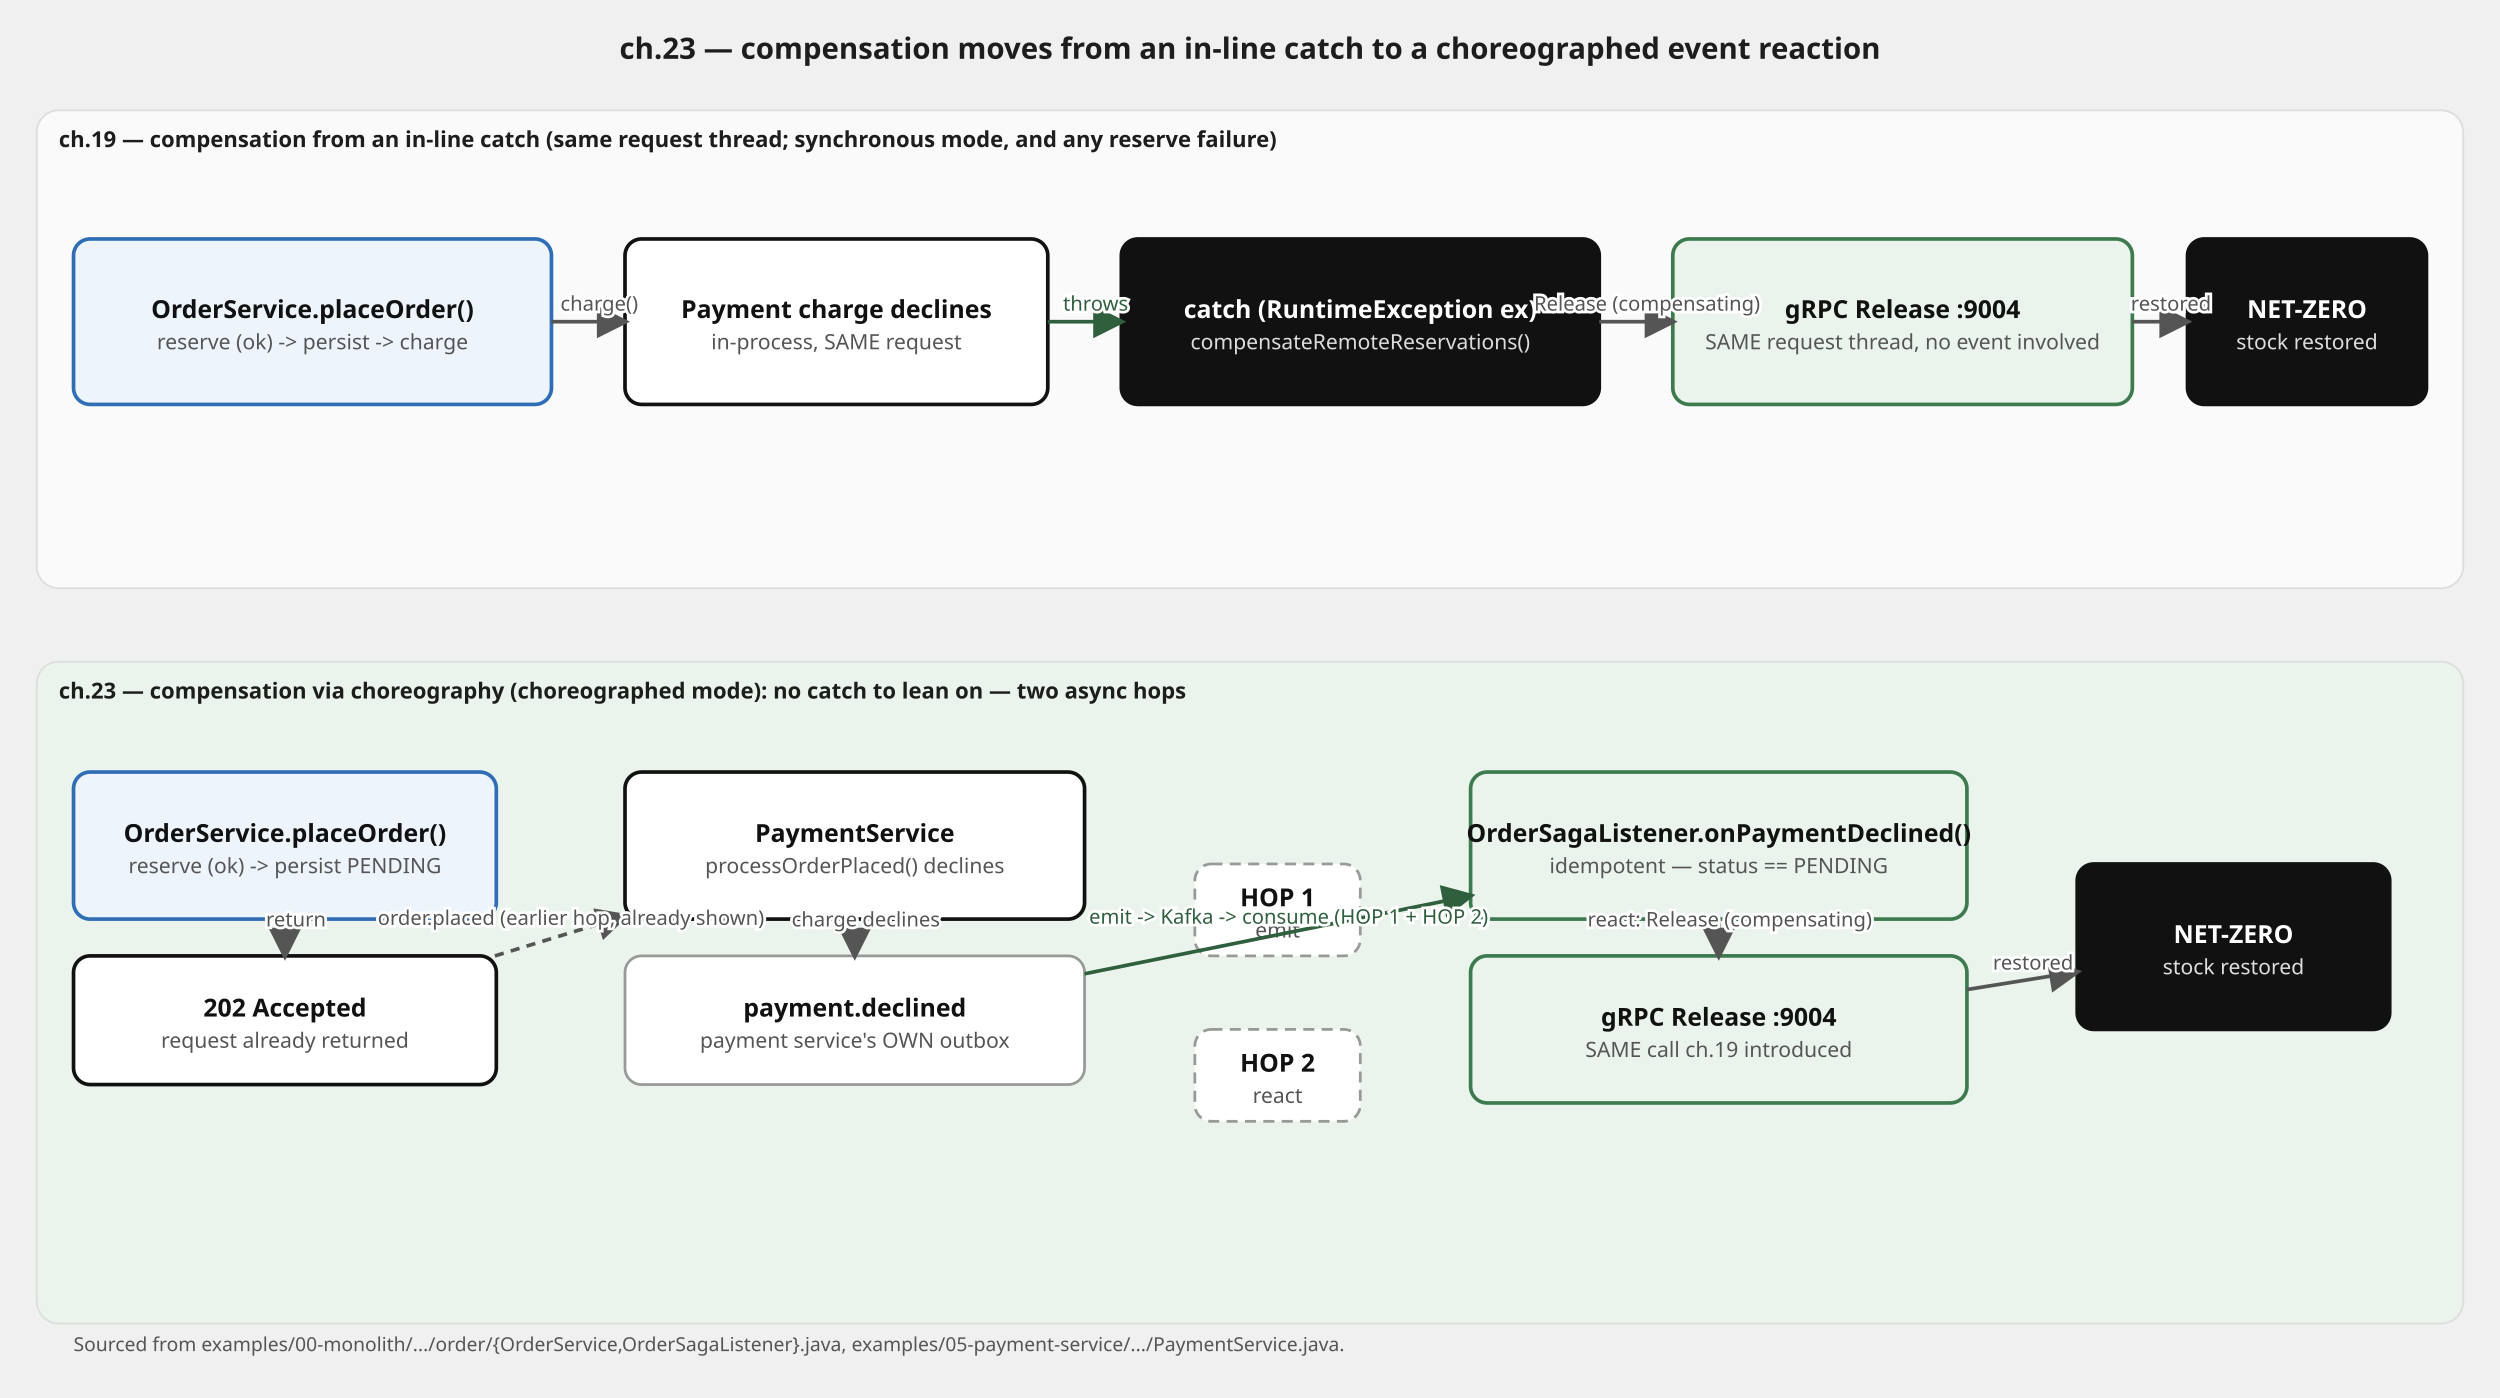
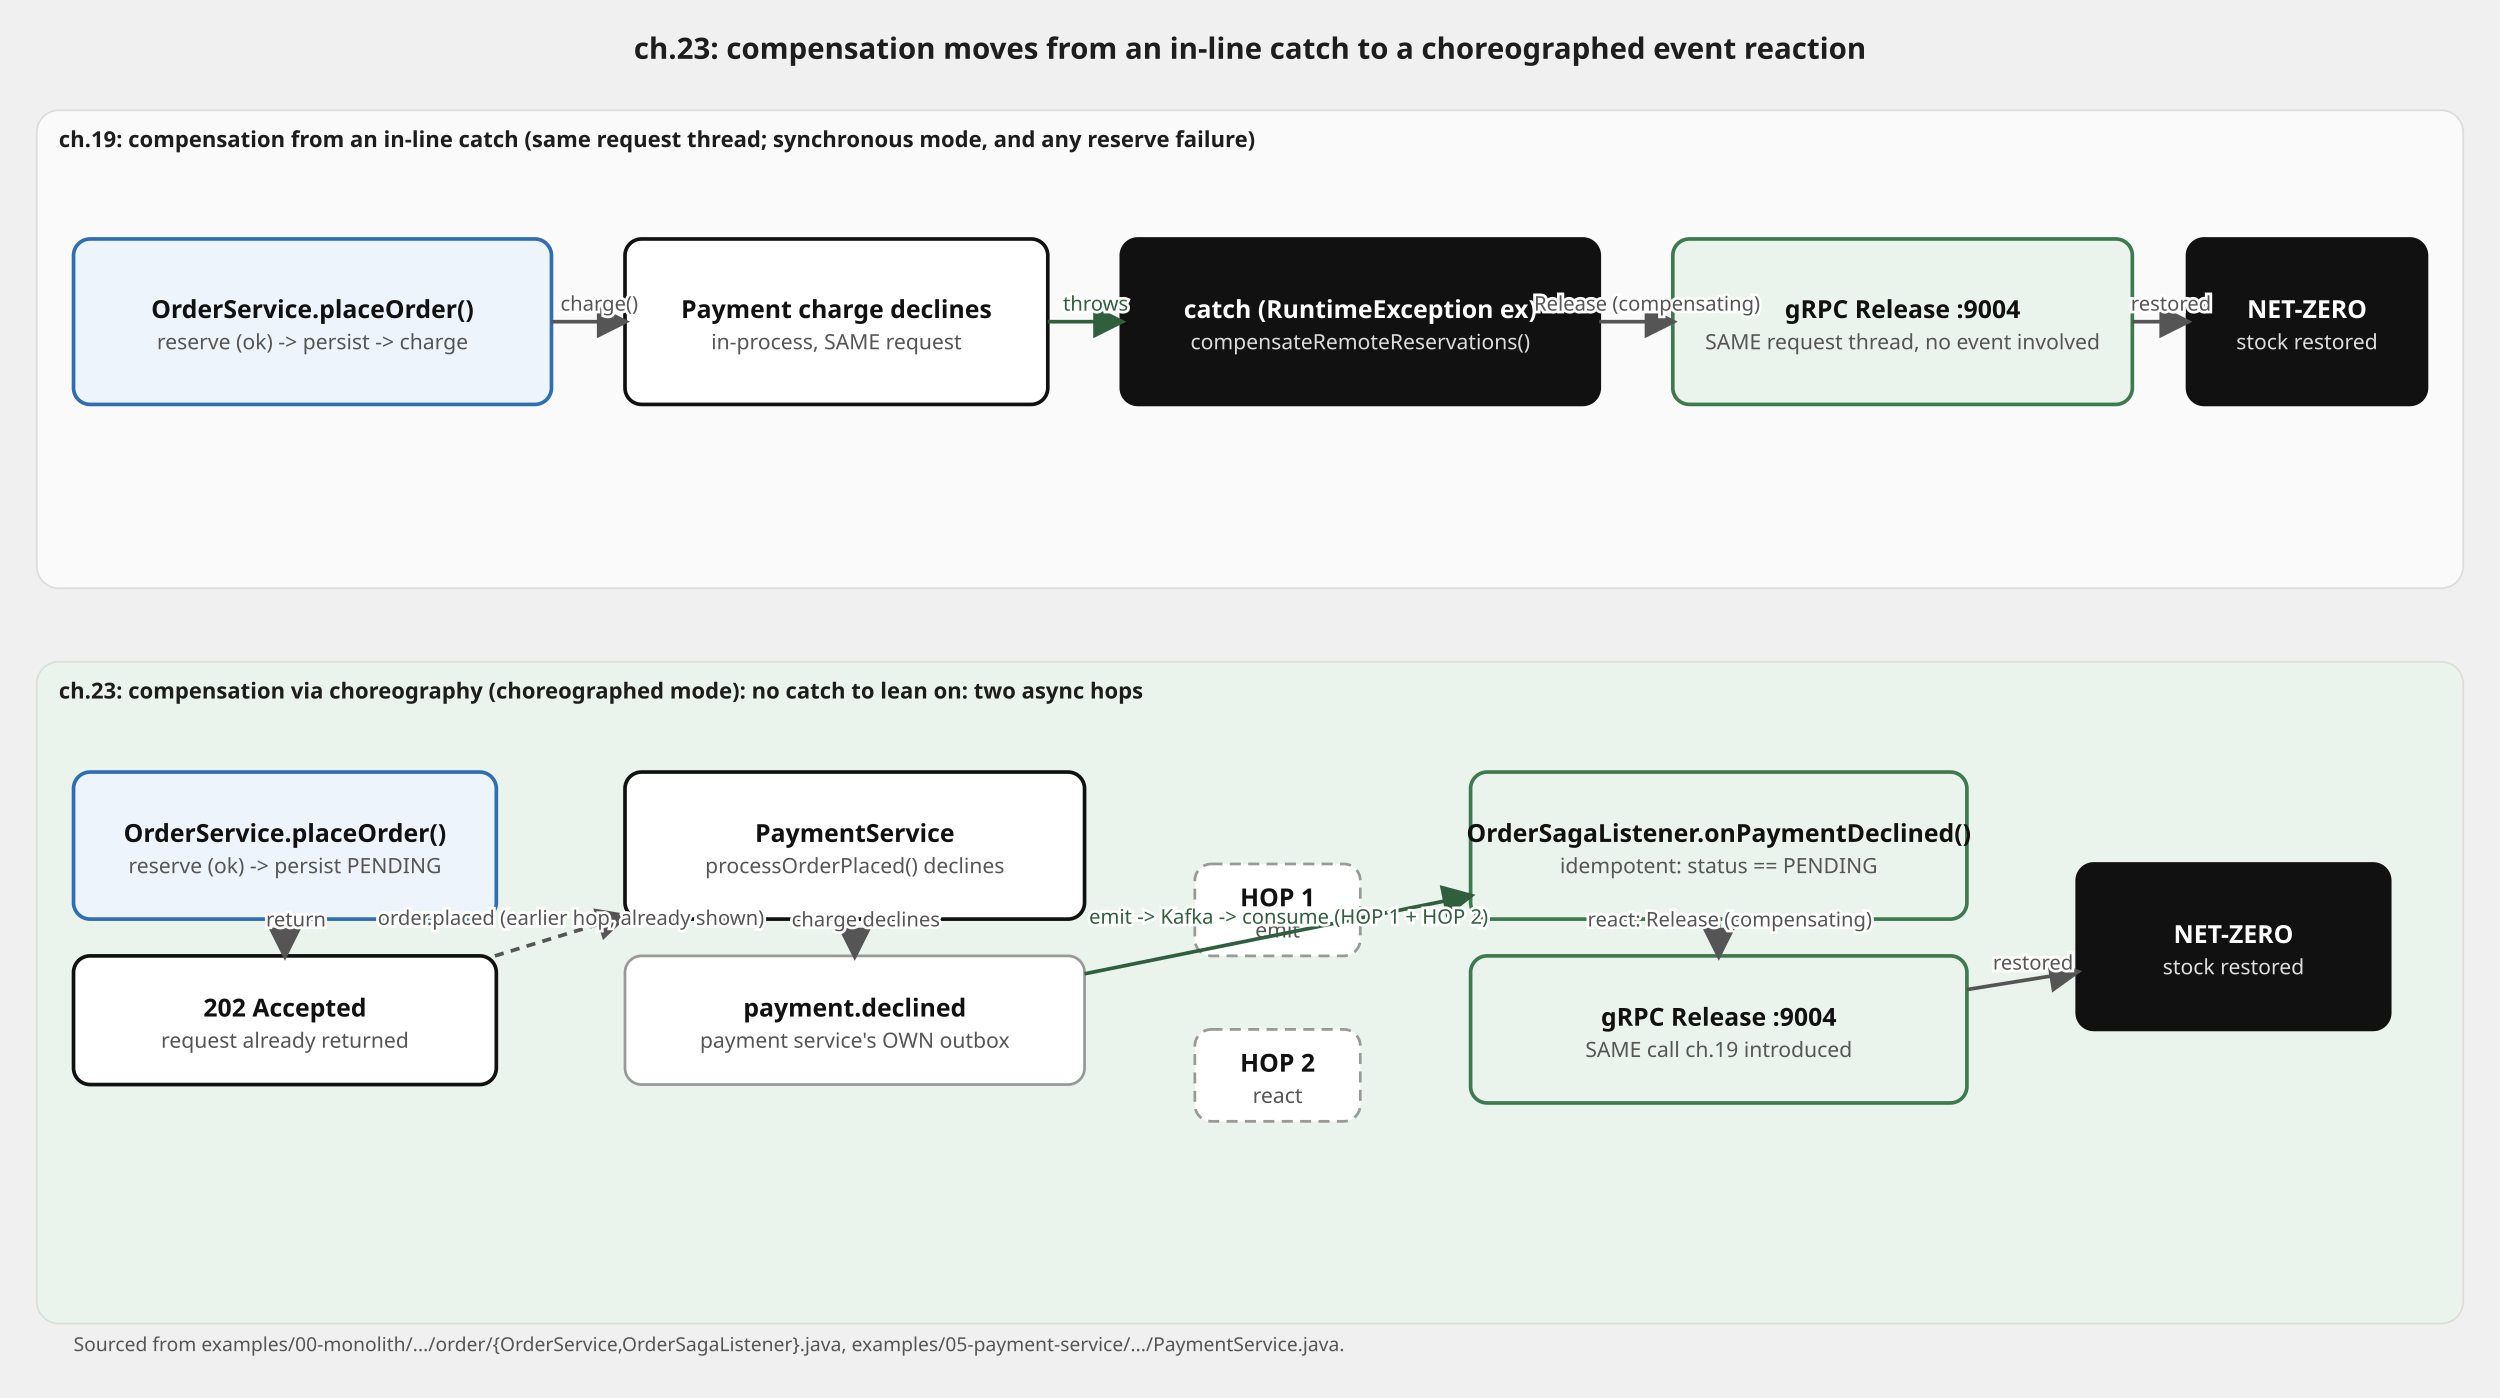
<svg xmlns="http://www.w3.org/2000/svg" viewBox="0 0 1360 760" font-family="'Red Hat Text', system-ui, sans-serif" role="img">
  <defs>
    <marker id="a" viewBox="0 0 10 10" refX="8.5" refY="5" markerWidth="9" markerHeight="9" orient="auto-start-reverse">
      <path d="M0,0 L10,5 L0,10 z" fill="#555" />
    </marker>
    <marker id="am" viewBox="0 0 10 10" refX="8.5" refY="5" markerWidth="9" markerHeight="9" orient="auto-start-reverse">
      <path d="M0,0 L10,5 L0,10 z" fill="#2f5f3d" />
    </marker>
  </defs>
  <rect x="20" y="60" width="1320" height="260" rx="12" fill="#fafafa" stroke="#ddd" />
-   <text x="32" y="80" font-size="12" font-weight="700" fill="#1d1d1d">ch.19 — compensation from an in-line catch (same request thread; synchronous mode, and any reserve failure)</text>
+   <text x="32" y="80" font-size="12" font-weight="700" fill="#1d1d1d">ch.19: compensation from an in-line catch (same request thread; synchronous mode, and any reserve failure)</text>
  <rect x="20" y="360" width="1320" height="360" rx="12" fill="#eaf4ec" stroke="#ddd" />
-   <text x="32" y="380" font-size="12" font-weight="700" fill="#1d1d1d">ch.23 — compensation via choreography (choreographed mode): no catch to lean on — two async hops</text>
+   <text x="32" y="380" font-size="12" font-weight="700" fill="#1d1d1d">ch.23: compensation via choreography (choreographed mode): no catch to lean on: two async hops</text>
  <rect x="40" y="130" width="260" height="90" rx="9" fill="#eef4fb" stroke="#2f6db5" stroke-width="2" />
  <text x="170.0" y="173.0" font-size="13.5" font-weight="700" fill="#111111" text-anchor="middle">OrderService.placeOrder()</text>
  <text x="170.0" y="190.0" font-size="11.5" fill="#555555" text-anchor="middle">reserve (ok) -&gt; persist -&gt; charge</text>
  <rect x="340" y="130" width="230" height="90" rx="9" fill="#ffffff" stroke="#111111" stroke-width="2" />
  <text x="455.0" y="173.0" font-size="13.5" font-weight="700" fill="#111111" text-anchor="middle">Payment charge declines</text>
  <text x="455.0" y="190.0" font-size="11.5" fill="#555555" text-anchor="middle">in-process, SAME request</text>
  <rect x="610" y="130" width="260" height="90" rx="9" fill="#111111" stroke="#111111" stroke-width="2" />
  <text x="740.0" y="173.0" font-size="13.5" font-weight="700" fill="#ffffff" text-anchor="middle">catch (RuntimeException ex)</text>
  <text x="740.0" y="190.0" font-size="11.5" fill="#dddddd" text-anchor="middle">compensateRemoteReservations()</text>
  <rect x="910" y="130" width="250" height="90" rx="9" fill="#eaf4ec" stroke="#3d7a4e" stroke-width="2" />
  <text x="1035.0" y="173.0" font-size="13.5" font-weight="700" fill="#111111" text-anchor="middle">gRPC Release :9004</text>
  <text x="1035.0" y="190.0" font-size="11.5" fill="#555555" text-anchor="middle">SAME request thread, no event involved</text>
  <rect x="1190" y="130" width="130" height="90" rx="9" fill="#111111" stroke="#111111" stroke-width="2" />
  <text x="1255.0" y="173.0" font-size="13.5" font-weight="700" fill="#ffffff" text-anchor="middle">NET-ZERO</text>
  <text x="1255.0" y="190.0" font-size="11.5" fill="#dddddd" text-anchor="middle">stock restored</text>
  <rect x="40" y="420" width="230" height="80" rx="9" fill="#eef4fb" stroke="#2f6db5" stroke-width="2" />
  <text x="155.0" y="458.0" font-size="13.5" font-weight="700" fill="#111111" text-anchor="middle">OrderService.placeOrder()</text>
  <text x="155.0" y="475.0" font-size="11.5" fill="#555555" text-anchor="middle">reserve (ok) -&gt; persist PENDING</text>
  <rect x="40" y="520" width="230" height="70" rx="9" fill="#ffffff" stroke="#111111" stroke-width="2" />
  <text x="155.0" y="553.0" font-size="13.5" font-weight="700" fill="#111111" text-anchor="middle">202 Accepted</text>
  <text x="155.0" y="570.0" font-size="11.5" fill="#555555" text-anchor="middle">request already returned</text>
  <rect x="340" y="420" width="250" height="80" rx="9" fill="#ffffff" stroke="#111111" stroke-width="2" />
  <text x="465.0" y="458.0" font-size="13.5" font-weight="700" fill="#111111" text-anchor="middle">PaymentService</text>
  <text x="465.0" y="475.0" font-size="11.5" fill="#555555" text-anchor="middle">processOrderPlaced() declines</text>
  <rect x="340" y="520" width="250" height="70" rx="9" fill="#ffffff" stroke="#999999" stroke-width="1.5" />
  <text x="465.0" y="553.0" font-size="13.5" font-weight="700" fill="#111111" text-anchor="middle">payment.declined</text>
  <text x="465.0" y="570.0" font-size="11.5" fill="#555555" text-anchor="middle">payment service's OWN outbox</text>
  <rect x="650" y="470" width="90" height="50" rx="9" fill="#ffffff" stroke="#999999" stroke-width="1.5" stroke-dasharray="6 4" />
  <text x="695.0" y="493.0" font-size="13.5" font-weight="700" fill="#111111" text-anchor="middle">HOP 1</text>
  <text x="695.0" y="510.0" font-size="11.5" fill="#555555" text-anchor="middle">emit</text>
  <rect x="800" y="420" width="270" height="80" rx="9" fill="#eaf4ec" stroke="#3d7a4e" stroke-width="2" />
  <text x="935.0" y="458.0" font-size="13.5" font-weight="700" fill="#111111" text-anchor="middle">OrderSagaListener.onPaymentDeclined()</text>
-   <text x="935.0" y="475.0" font-size="11.5" fill="#555555" text-anchor="middle">idempotent — status == PENDING</text>
+   <text x="935.0" y="475.0" font-size="11.5" fill="#555555" text-anchor="middle">idempotent: status == PENDING</text>
  <rect x="650" y="560" width="90" height="50" rx="9" fill="#ffffff" stroke="#999999" stroke-width="1.5" stroke-dasharray="6 4" />
  <text x="695.0" y="583.0" font-size="13.5" font-weight="700" fill="#111111" text-anchor="middle">HOP 2</text>
  <text x="695.0" y="600.0" font-size="11.5" fill="#555555" text-anchor="middle">react</text>
  <rect x="800" y="520" width="270" height="80" rx="9" fill="#eaf4ec" stroke="#3d7a4e" stroke-width="2" />
  <text x="935.0" y="558.0" font-size="13.5" font-weight="700" fill="#111111" text-anchor="middle">gRPC Release :9004</text>
  <text x="935.0" y="575.0" font-size="11.5" fill="#555555" text-anchor="middle">SAME call ch.19 introduced</text>
  <rect x="1130" y="470" width="170" height="90" rx="9" fill="#111111" stroke="#111111" stroke-width="2" />
  <text x="1215.0" y="513.0" font-size="13.5" font-weight="700" fill="#ffffff" text-anchor="middle">NET-ZERO</text>
  <text x="1215.0" y="530.0" font-size="11.5" fill="#dddddd" text-anchor="middle">stock restored</text>
  <path d="M300.0,175.0 L340.0,175.0" fill="none" stroke="#555" stroke-width="2" marker-end="url(#a)" />
  <text x="326.0" y="169.0" font-size="11" fill="#ffffff" stroke="#ffffff" stroke-width="3" paint-order="stroke" text-anchor="middle">charge()</text>
  <text x="326.0" y="169.0" font-size="11" fill="#555" text-anchor="middle">charge()</text>
  <path d="M570.0,175.0 L610.0,175.0" fill="none" stroke="#2f5f3d" stroke-width="2" marker-end="url(#am)" />
  <text x="596.0" y="169.0" font-size="11" fill="#ffffff" stroke="#ffffff" stroke-width="3" paint-order="stroke" text-anchor="middle">throws</text>
  <text x="596.0" y="169.0" font-size="11" fill="#2f5f3d" text-anchor="middle">throws</text>
  <path d="M870.0,175.0 L910.0,175.0" fill="none" stroke="#555" stroke-width="2" marker-end="url(#a)" />
  <text x="896.0" y="169.0" font-size="11" fill="#ffffff" stroke="#ffffff" stroke-width="3" paint-order="stroke" text-anchor="middle">Release (compensating)</text>
  <text x="896.0" y="169.0" font-size="11" fill="#555" text-anchor="middle">Release (compensating)</text>
  <path d="M1160.0,175.0 L1190.0,175.0" fill="none" stroke="#555" stroke-width="2" marker-end="url(#a)" />
  <text x="1181.0" y="169.0" font-size="11" fill="#ffffff" stroke="#ffffff" stroke-width="3" paint-order="stroke" text-anchor="middle">restored</text>
  <text x="1181.0" y="169.0" font-size="11" fill="#555" text-anchor="middle">restored</text>
  <path d="M155.0,500.0 L155.0,520.0" fill="none" stroke="#555" stroke-width="2" marker-end="url(#a)" />
  <text x="161.0" y="504.0" font-size="11" fill="#ffffff" stroke="#ffffff" stroke-width="3" paint-order="stroke" text-anchor="middle">return</text>
  <text x="161.0" y="504.0" font-size="11" fill="#555" text-anchor="middle">return</text>
  <path d="M269.211,520.0 L340.0,498.306" fill="none" stroke="#555" stroke-width="2" stroke-dasharray="5 4" marker-end="url(#a)" />
  <text x="310.605" y="503.153" font-size="11" fill="#ffffff" stroke="#ffffff" stroke-width="3" paint-order="stroke" text-anchor="middle">order.placed (earlier hop, already shown)</text>
  <text x="310.605" y="503.153" font-size="11" fill="#555" text-anchor="middle">order.placed (earlier hop, already shown)</text>
  <path d="M465.0,500.0 L465.0,520.0" fill="none" stroke="#555" stroke-width="2" marker-end="url(#a)" />
  <text x="471.0" y="504.0" font-size="11" fill="#ffffff" stroke="#ffffff" stroke-width="3" paint-order="stroke" text-anchor="middle">charge declines</text>
  <text x="471.0" y="504.0" font-size="11" fill="#555" text-anchor="middle">charge declines</text>
  <path d="M590.0,529.734 L800.0,487.287" fill="none" stroke="#2f5f3d" stroke-width="2" marker-end="url(#am)" />
  <text x="701.0" y="502.511" font-size="11" fill="#ffffff" stroke="#ffffff" stroke-width="3" paint-order="stroke" text-anchor="middle">emit -&gt; Kafka -&gt; consume (HOP 1 + HOP 2)</text>
  <text x="701.0" y="502.511" font-size="11" fill="#2f5f3d" text-anchor="middle">emit -&gt; Kafka -&gt; consume (HOP 1 + HOP 2)</text>
  <path d="M935.0,500.0 L935.0,520.0" fill="none" stroke="#555" stroke-width="2" marker-end="url(#a)" />
  <text x="941.0" y="504.0" font-size="11" fill="#ffffff" stroke="#ffffff" stroke-width="3" paint-order="stroke" text-anchor="middle">react: Release (compensating)</text>
  <text x="941.0" y="504.0" font-size="11" fill="#555" text-anchor="middle">react: Release (compensating)</text>
  <path d="M1070.0,538.304 L1130.0,528.661" fill="none" stroke="#555" stroke-width="2" marker-end="url(#a)" />
  <text x="1106.0" y="527.482" font-size="11" fill="#ffffff" stroke="#ffffff" stroke-width="3" paint-order="stroke" text-anchor="middle">restored</text>
  <text x="1106.0" y="527.482" font-size="11" fill="#555" text-anchor="middle">restored</text>
-   <text x="680.0" y="32" font-size="16" fill="#1d1d1d" text-anchor="middle" font-weight="700">ch.23 — compensation moves from an in-line catch to a choreographed event reaction</text>
+   <text x="680.0" y="32" font-size="16" fill="#1d1d1d" text-anchor="middle" font-weight="700">ch.23: compensation moves from an in-line catch to a choreographed event reaction</text>
  <text x="40" y="735" font-size="10.5" fill="#555555" text-anchor="start">Sourced from examples/00-monolith/.../order/{OrderService,OrderSagaListener}.java, examples/05-payment-service/.../PaymentService.java.</text>
</svg>
